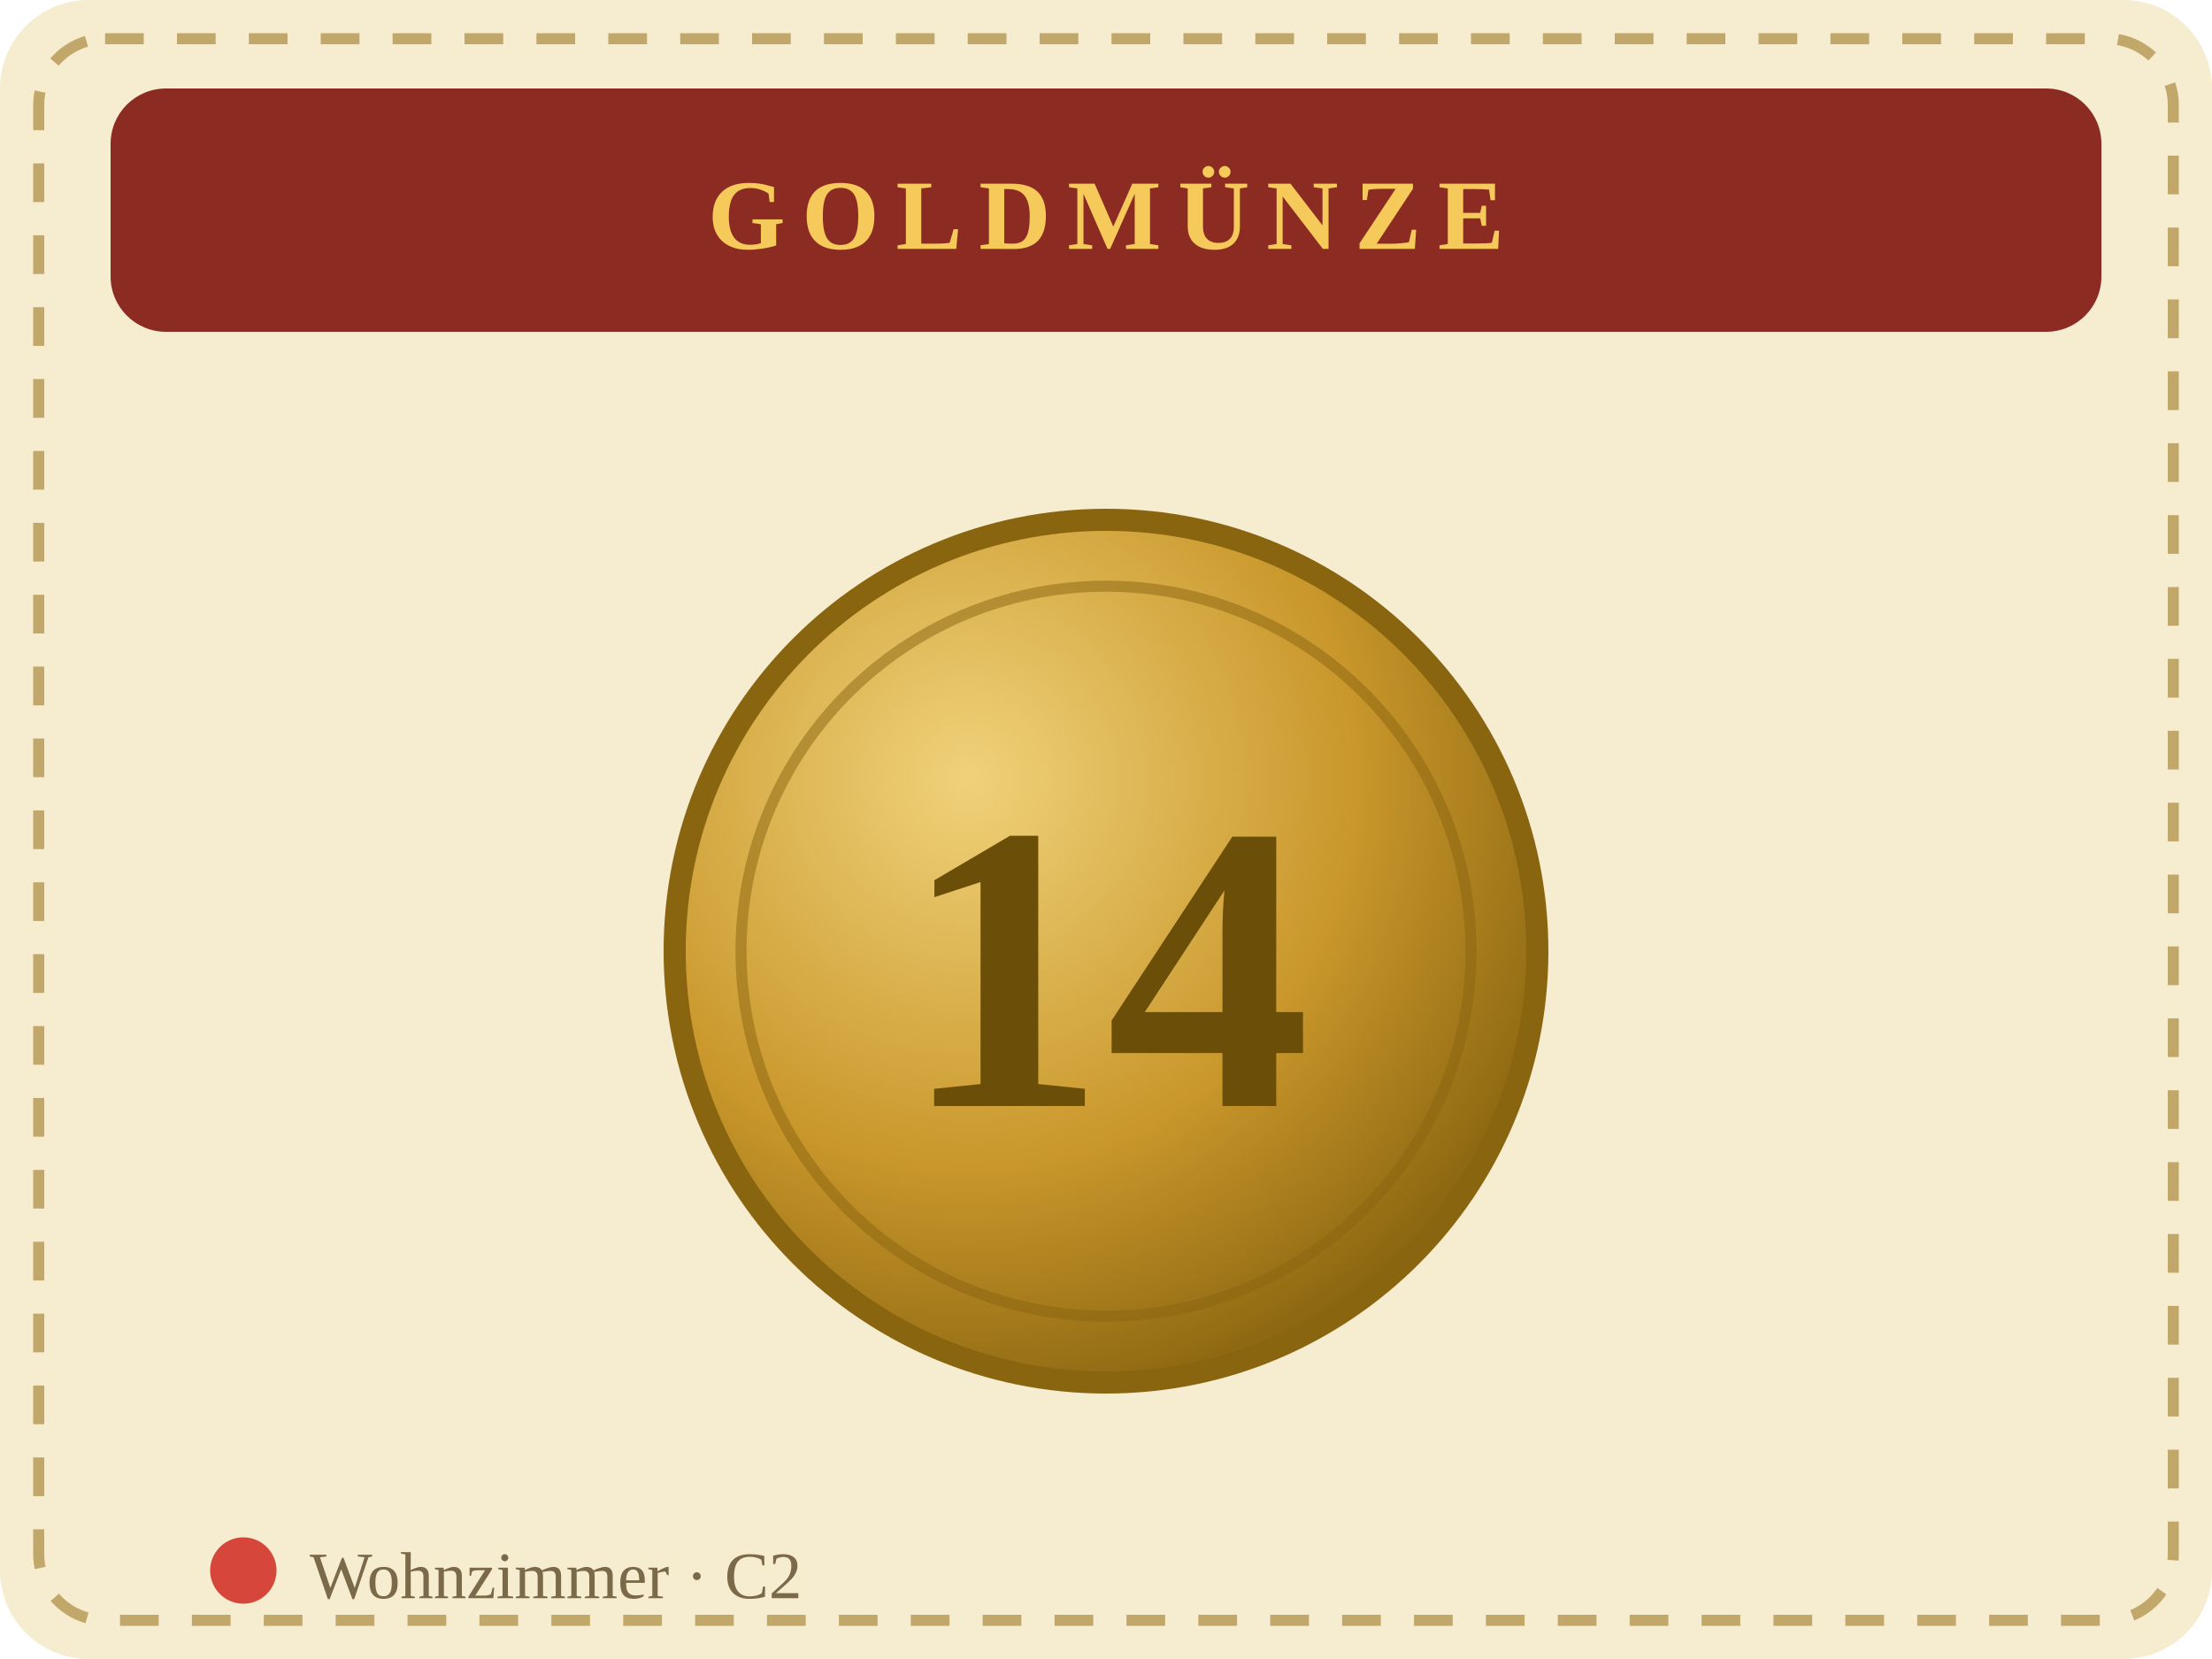
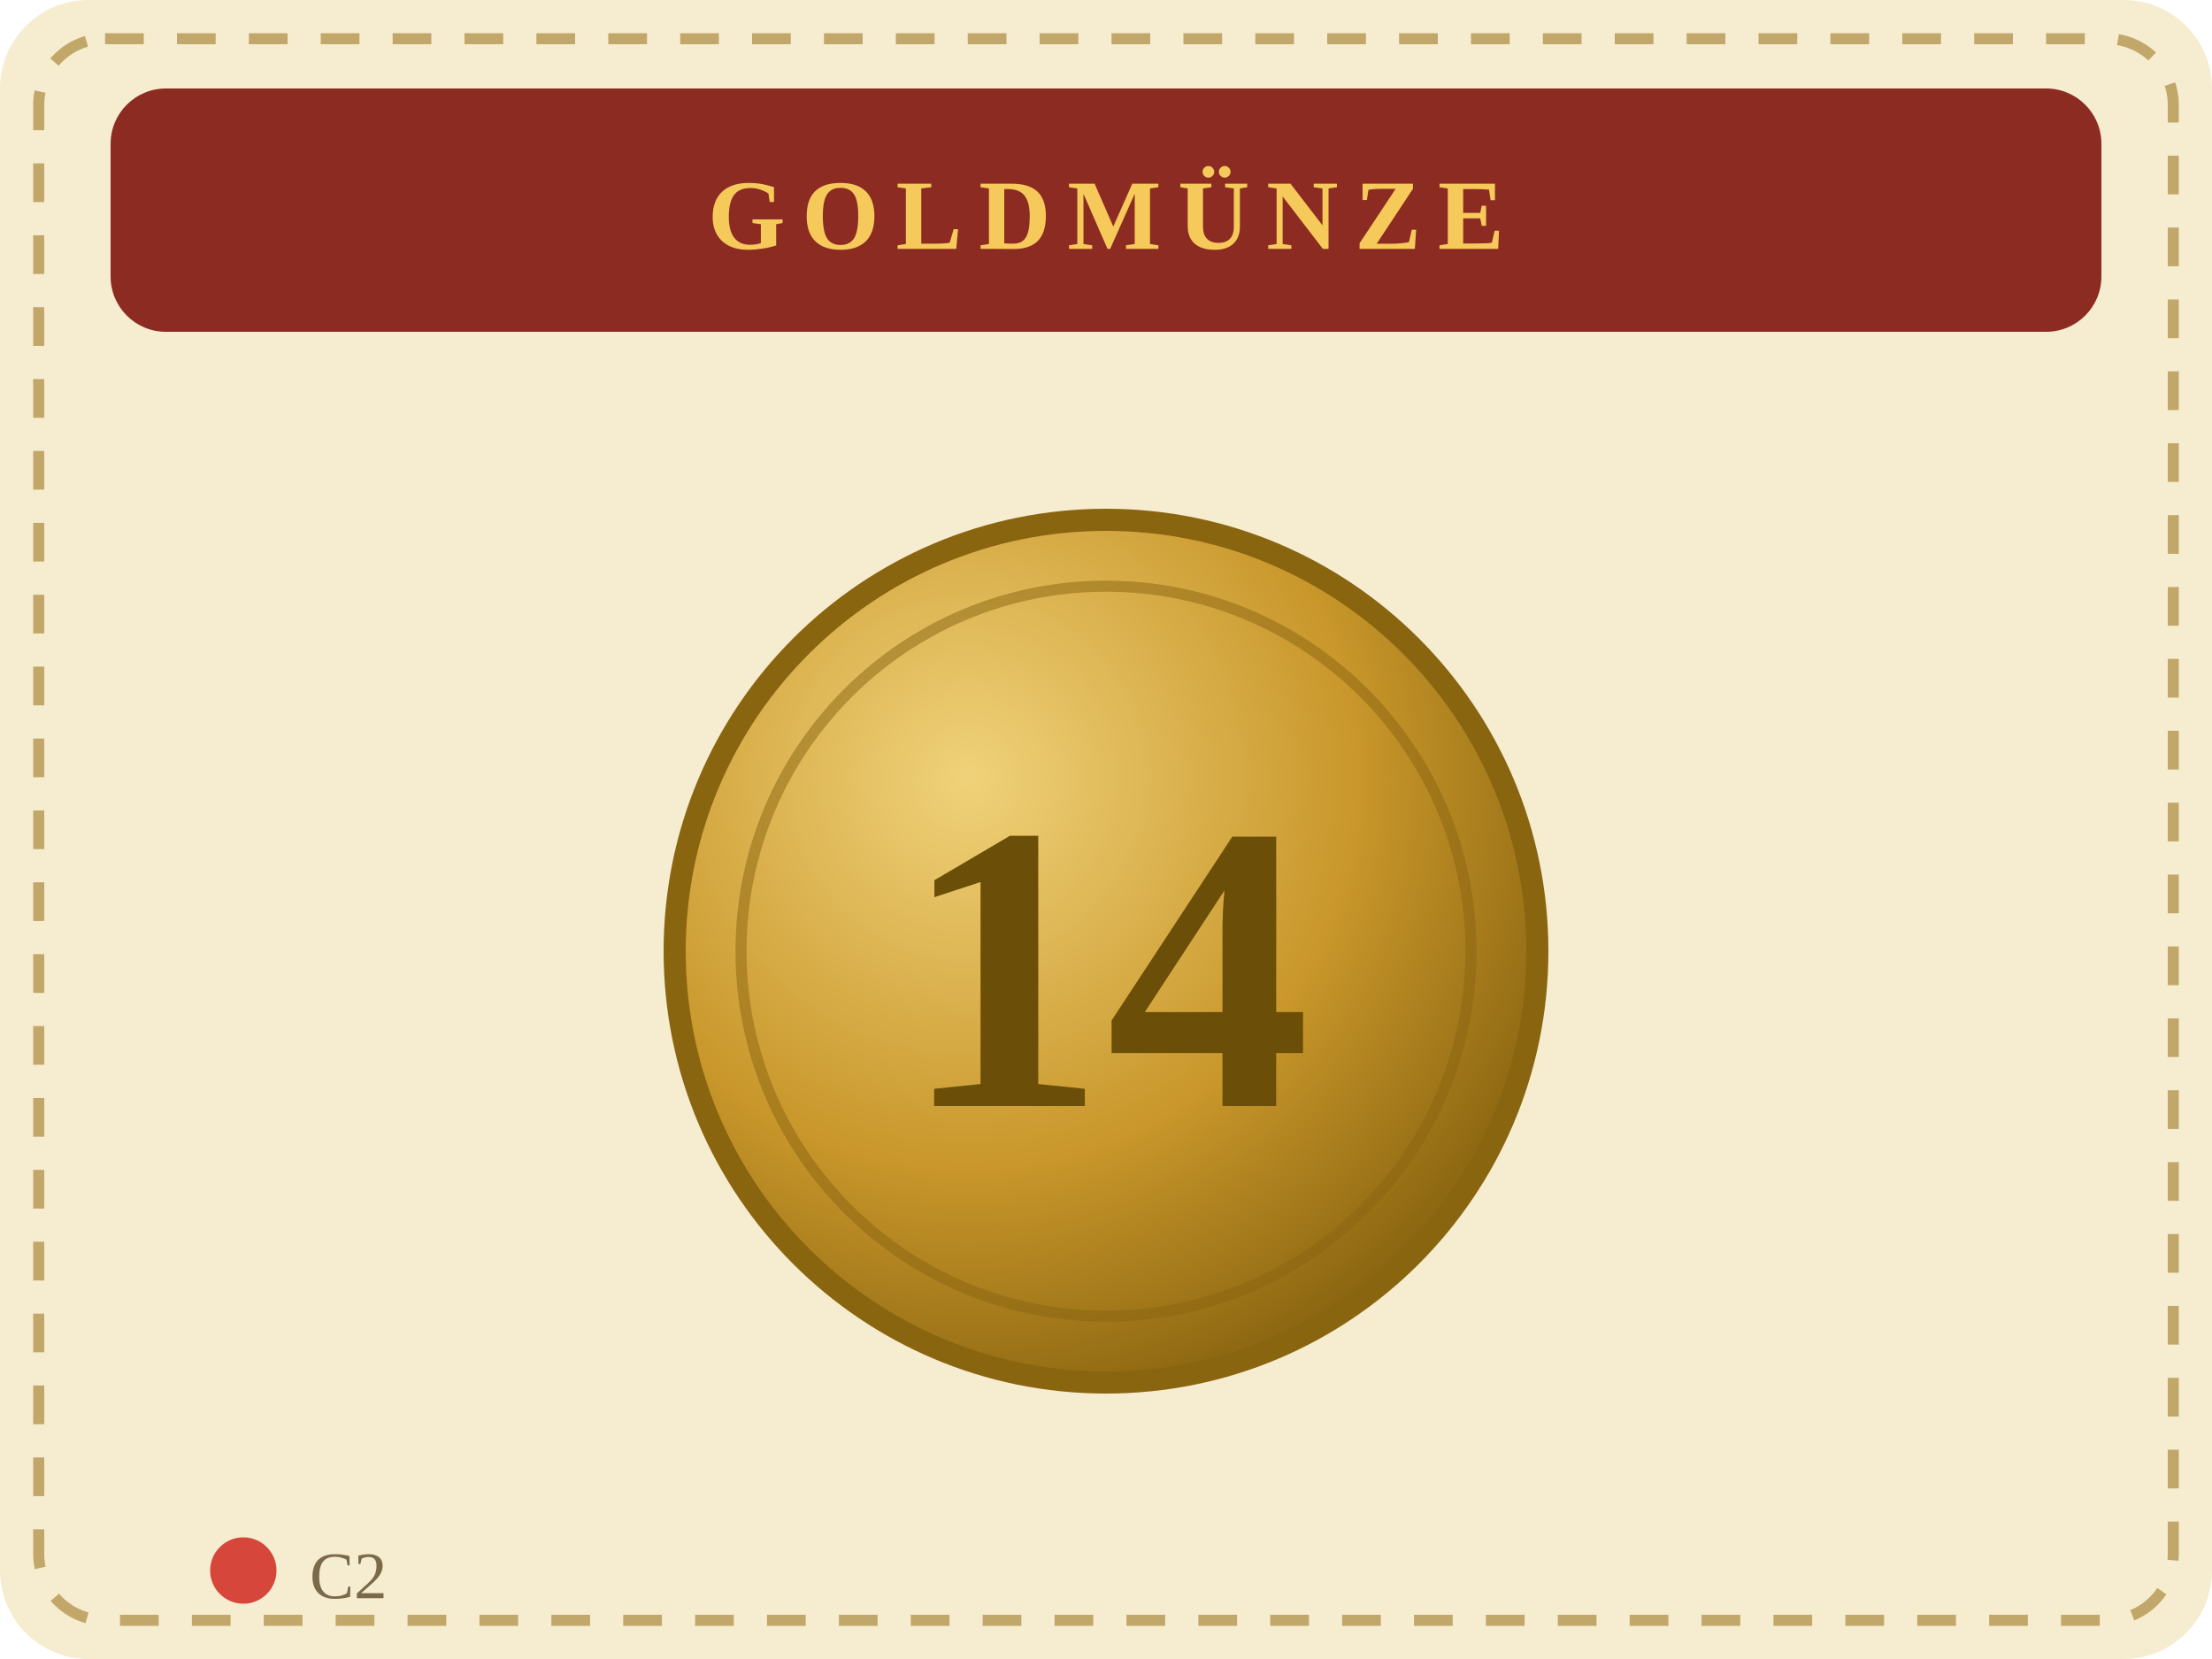
<svg xmlns="http://www.w3.org/2000/svg" viewBox="0 0 400 300" width="100mm" height="75mm" font-family="Georgia, 'Times New Roman', serif">
  <defs>
    <radialGradient id="c2-04-coin" cx="34%" cy="30%" r="75%">
      <stop offset="0" stop-color="#f0d27a" />
      <stop offset="0.6" stop-color="#c9972b" />
      <stop offset="1" stop-color="#8a6510" />
    </radialGradient>
  </defs>
  <rect x="0" y="0" width="400" height="300" rx="16" fill="#f6eccf" />
  <rect x="7" y="7" width="386" height="286" rx="12" fill="none" stroke="#c2a76a" stroke-width="2" stroke-dasharray="7 6" />
  <rect x="20" y="16" width="360" height="44" rx="10" fill="#8c2b22" />
  <text x="200" y="45" text-anchor="middle" fill="#f6c95b" font-size="18" font-weight="700" letter-spacing="3">GOLDMÜNZE</text>
  <circle cx="200" cy="172" r="78" fill="url(#c2-04-coin)" stroke="#8a6510" stroke-width="4" />
  <circle cx="200" cy="172" r="66" fill="none" stroke="#8a6510" stroke-width="2" stroke-opacity="0.5" />
  <text x="200" y="200" text-anchor="middle" fill="#6b4e08" font-size="74" font-weight="700">14</text>
  <circle cx="44" cy="284" r="6" fill="#d6463a" />
-   <text x="56" y="289" fill="#7a6a4a" font-size="12">Wohnzimmer · C2</text>
+   <text x="56" y="289" fill="#7a6a4a" font-size="12">C2</text>
</svg>
